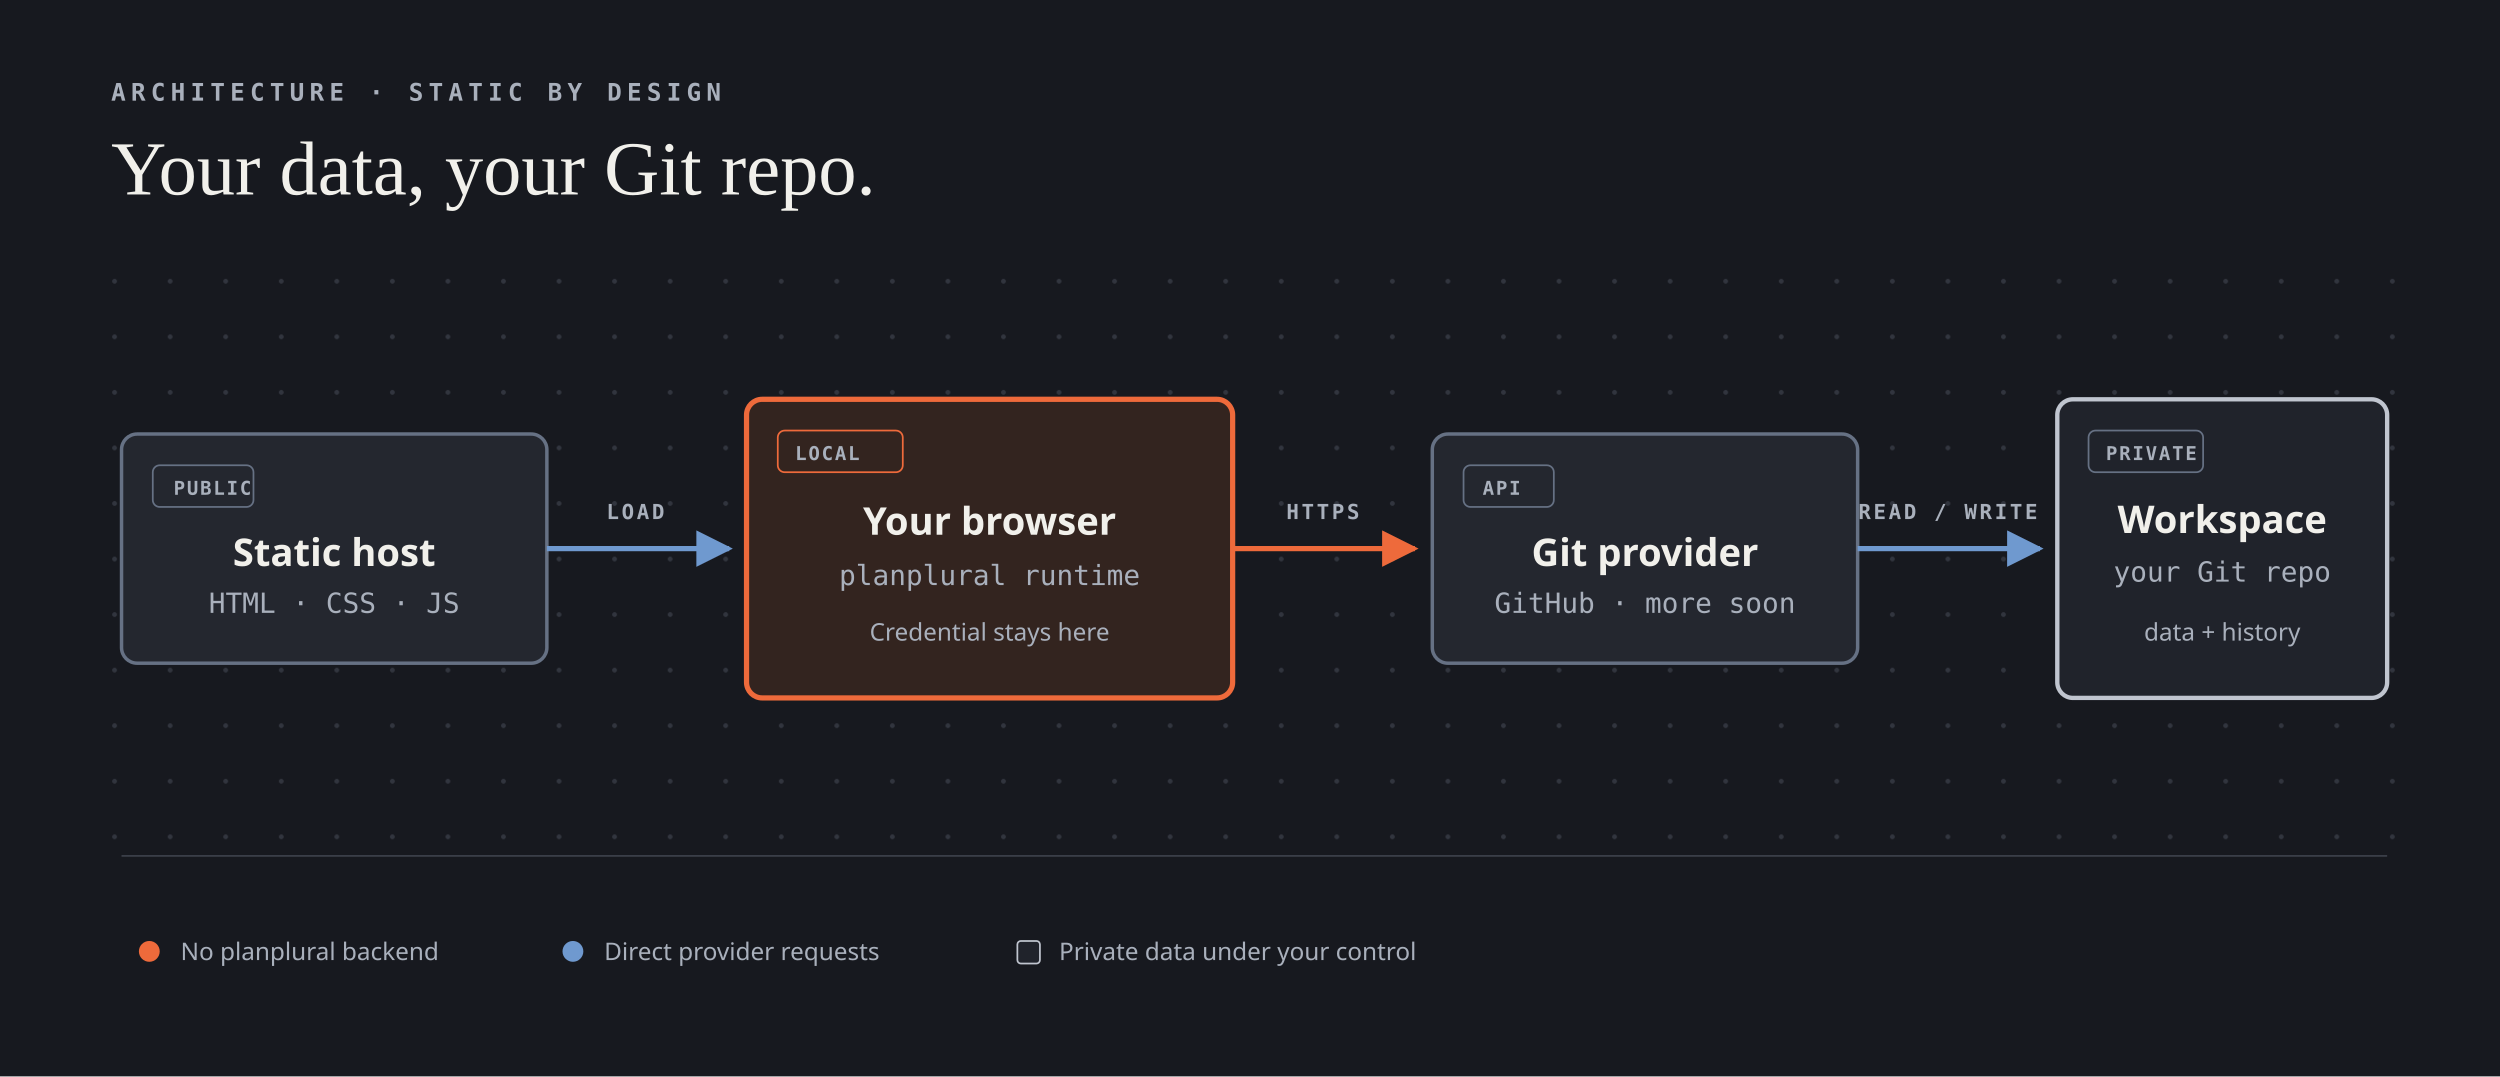
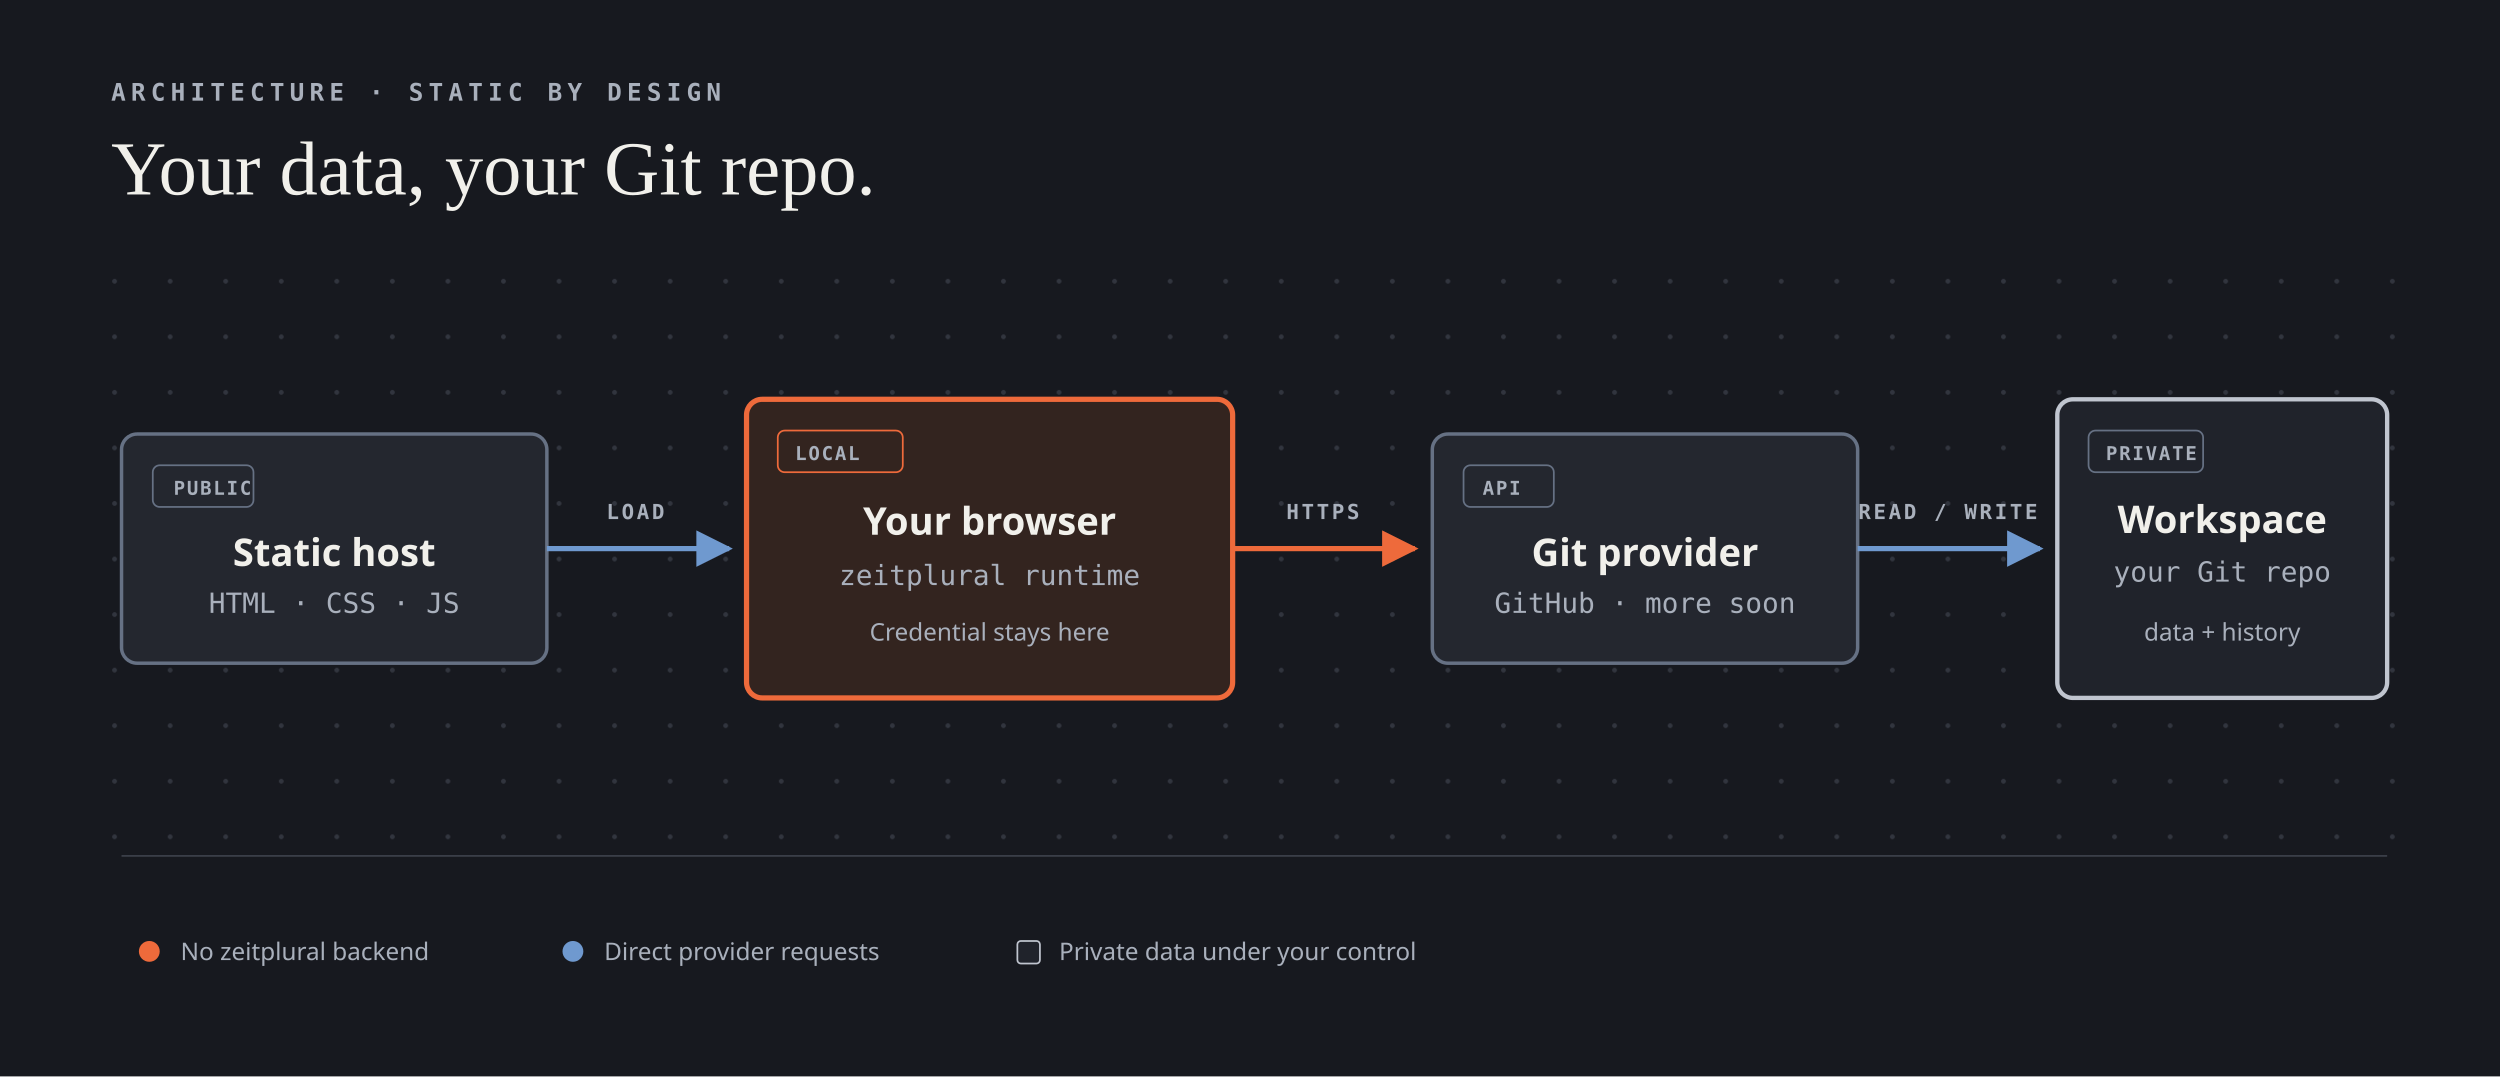
<svg xmlns="http://www.w3.org/2000/svg" viewBox="0 0 1440 620" role="img" aria-labelledby="title description">
  <defs>
    <pattern id="dots" width="32" height="32" patternUnits="userSpaceOnUse">
      <circle cx="2" cy="2" r="1.4" fill="#3b3f49" />
    </pattern>
    <marker id="arrow-blue" viewBox="0 0 10 10" refX="9" refY="5" markerWidth="7" markerHeight="7" orient="auto-start-reverse">
      <path d="M 0 0 L 10 5 L 0 10 z" fill="#6f99cf" />
    </marker>
    <marker id="arrow-orange" viewBox="0 0 10 10" refX="9" refY="5" markerWidth="7" markerHeight="7" orient="auto-start-reverse">
      <path d="M 0 0 L 10 5 L 0 10 z" fill="#ee6a3b" />
    </marker>
    <style>
      .eyebrow { font: 600 14px ui-monospace, SFMono-Regular, Menlo, monospace; letter-spacing: 3px; fill: #a9b0bc; }
      .title { font: 44px Georgia, 'Times New Roman', serif; fill: #f1f0eb; }
      .box-title { font: 700 22px ui-sans-serif, system-ui, sans-serif; fill: #f1f0eb; }
      .box-copy { font: 500 16px ui-monospace, SFMono-Regular, Menlo, monospace; fill: #a9b0bc; }
      .tag { font: 700 11px ui-monospace, SFMono-Regular, Menlo, monospace; letter-spacing: 1px; fill: #a9b0bc; }
      .flow { font: 700 12px ui-monospace, SFMono-Regular, Menlo, monospace; letter-spacing: 1.5px; fill: #a9b0bc; }
      .note { font: 500 14px ui-sans-serif, system-ui, sans-serif; fill: #a9b0bc; }
    </style>
  </defs>
  <rect width="1440" height="620" fill="#17191f" />
  <rect x="60" y="145" width="1320" height="365" fill="url(#dots)" opacity="0.72" />
  <text x="64" y="58" class="eyebrow">ARCHITECTURE · STATIC BY DESIGN</text>
  <text x="64" y="112" class="title">Your data, your Git repo.</text>
  <g transform="translate(70 250)">
    <rect width="245" height="132" rx="9" fill="#24272f" stroke="#667184" stroke-width="2" />
    <rect x="18" y="18" width="58" height="24" rx="4" fill="none" stroke="#667184" />
    <text x="30" y="35" class="tag">PUBLIC</text>
    <text x="122.5" y="76" text-anchor="middle" class="box-title">Static host</text>
    <text x="122.5" y="103" text-anchor="middle" class="box-copy">HTML · CSS · JS</text>
  </g>
  <line x1="315" y1="316" x2="420" y2="316" stroke="#6f99cf" stroke-width="3" marker-end="url(#arrow-blue)" />
  <text x="366" y="299" text-anchor="middle" class="flow">LOAD</text>
  <g transform="translate(430 230)">
    <rect width="280" height="172" rx="9" fill="#33241f" stroke="#ee6a3b" stroke-width="3" />
    <rect x="18" y="18" width="72" height="24" rx="4" fill="none" stroke="#ee6a3b" />
    <text x="28" y="35" class="tag" fill="#ee6a3b">LOCAL</text>
    <text x="140" y="78" text-anchor="middle" class="box-title">Your browser</text>
-     <text x="140" y="107" text-anchor="middle" class="box-copy">planplural runtime</text>
+     <text x="140" y="107" text-anchor="middle" class="box-copy">zeitplural runtime</text>
    <text x="140" y="139" text-anchor="middle" class="note">Credential stays here</text>
  </g>
  <line x1="710" y1="316" x2="815" y2="316" stroke="#ee6a3b" stroke-width="3" marker-end="url(#arrow-orange)" />
  <text x="762" y="299" text-anchor="middle" class="flow">HTTPS</text>
  <g transform="translate(825 250)">
    <rect width="245" height="132" rx="9" fill="#24272f" stroke="#667184" stroke-width="2" />
    <rect x="18" y="18" width="52" height="24" rx="4" fill="none" stroke="#667184" />
    <text x="29" y="35" class="tag">API</text>
    <text x="122.5" y="76" text-anchor="middle" class="box-title">Git provider</text>
    <text x="122.5" y="103" text-anchor="middle" class="box-copy">GitHub · more soon</text>
  </g>
  <line x1="1070" y1="316" x2="1175" y2="316" stroke="#6f99cf" stroke-width="3" marker-end="url(#arrow-blue)" />
  <text x="1122" y="299" text-anchor="middle" class="flow">READ / WRITE</text>
  <g transform="translate(1185 230)">
    <rect width="190" height="172" rx="9" fill="#20232b" stroke="#c0c5cf" stroke-width="2.5" />
    <rect x="18" y="18" width="66" height="24" rx="4" fill="none" stroke="#667184" />
    <text x="28" y="35" class="tag">PRIVATE</text>
    <text x="95" y="77" text-anchor="middle" class="box-title">Workspace</text>
    <text x="95" y="105" text-anchor="middle" class="box-copy">your Git repo</text>
    <text x="95" y="139" text-anchor="middle" class="note">data + history</text>
  </g>
  <line x1="70" y1="493" x2="1375" y2="493" stroke="#3b3f49" />
  <circle cx="86" cy="548" r="6" fill="#ee6a3b" />
-   <text x="104" y="553" class="note">No planplural backend</text>
+   <text x="104" y="553" class="note">No zeitplural backend</text>
  <circle cx="330" cy="548" r="6" fill="#6f99cf" />
  <text x="348" y="553" class="note">Direct provider requests</text>
  <rect x="586" y="542" width="13" height="13" rx="2" fill="#20232b" stroke="#c0c5cf" />
  <text x="610" y="553" class="note">Private data under your control</text>
</svg>
